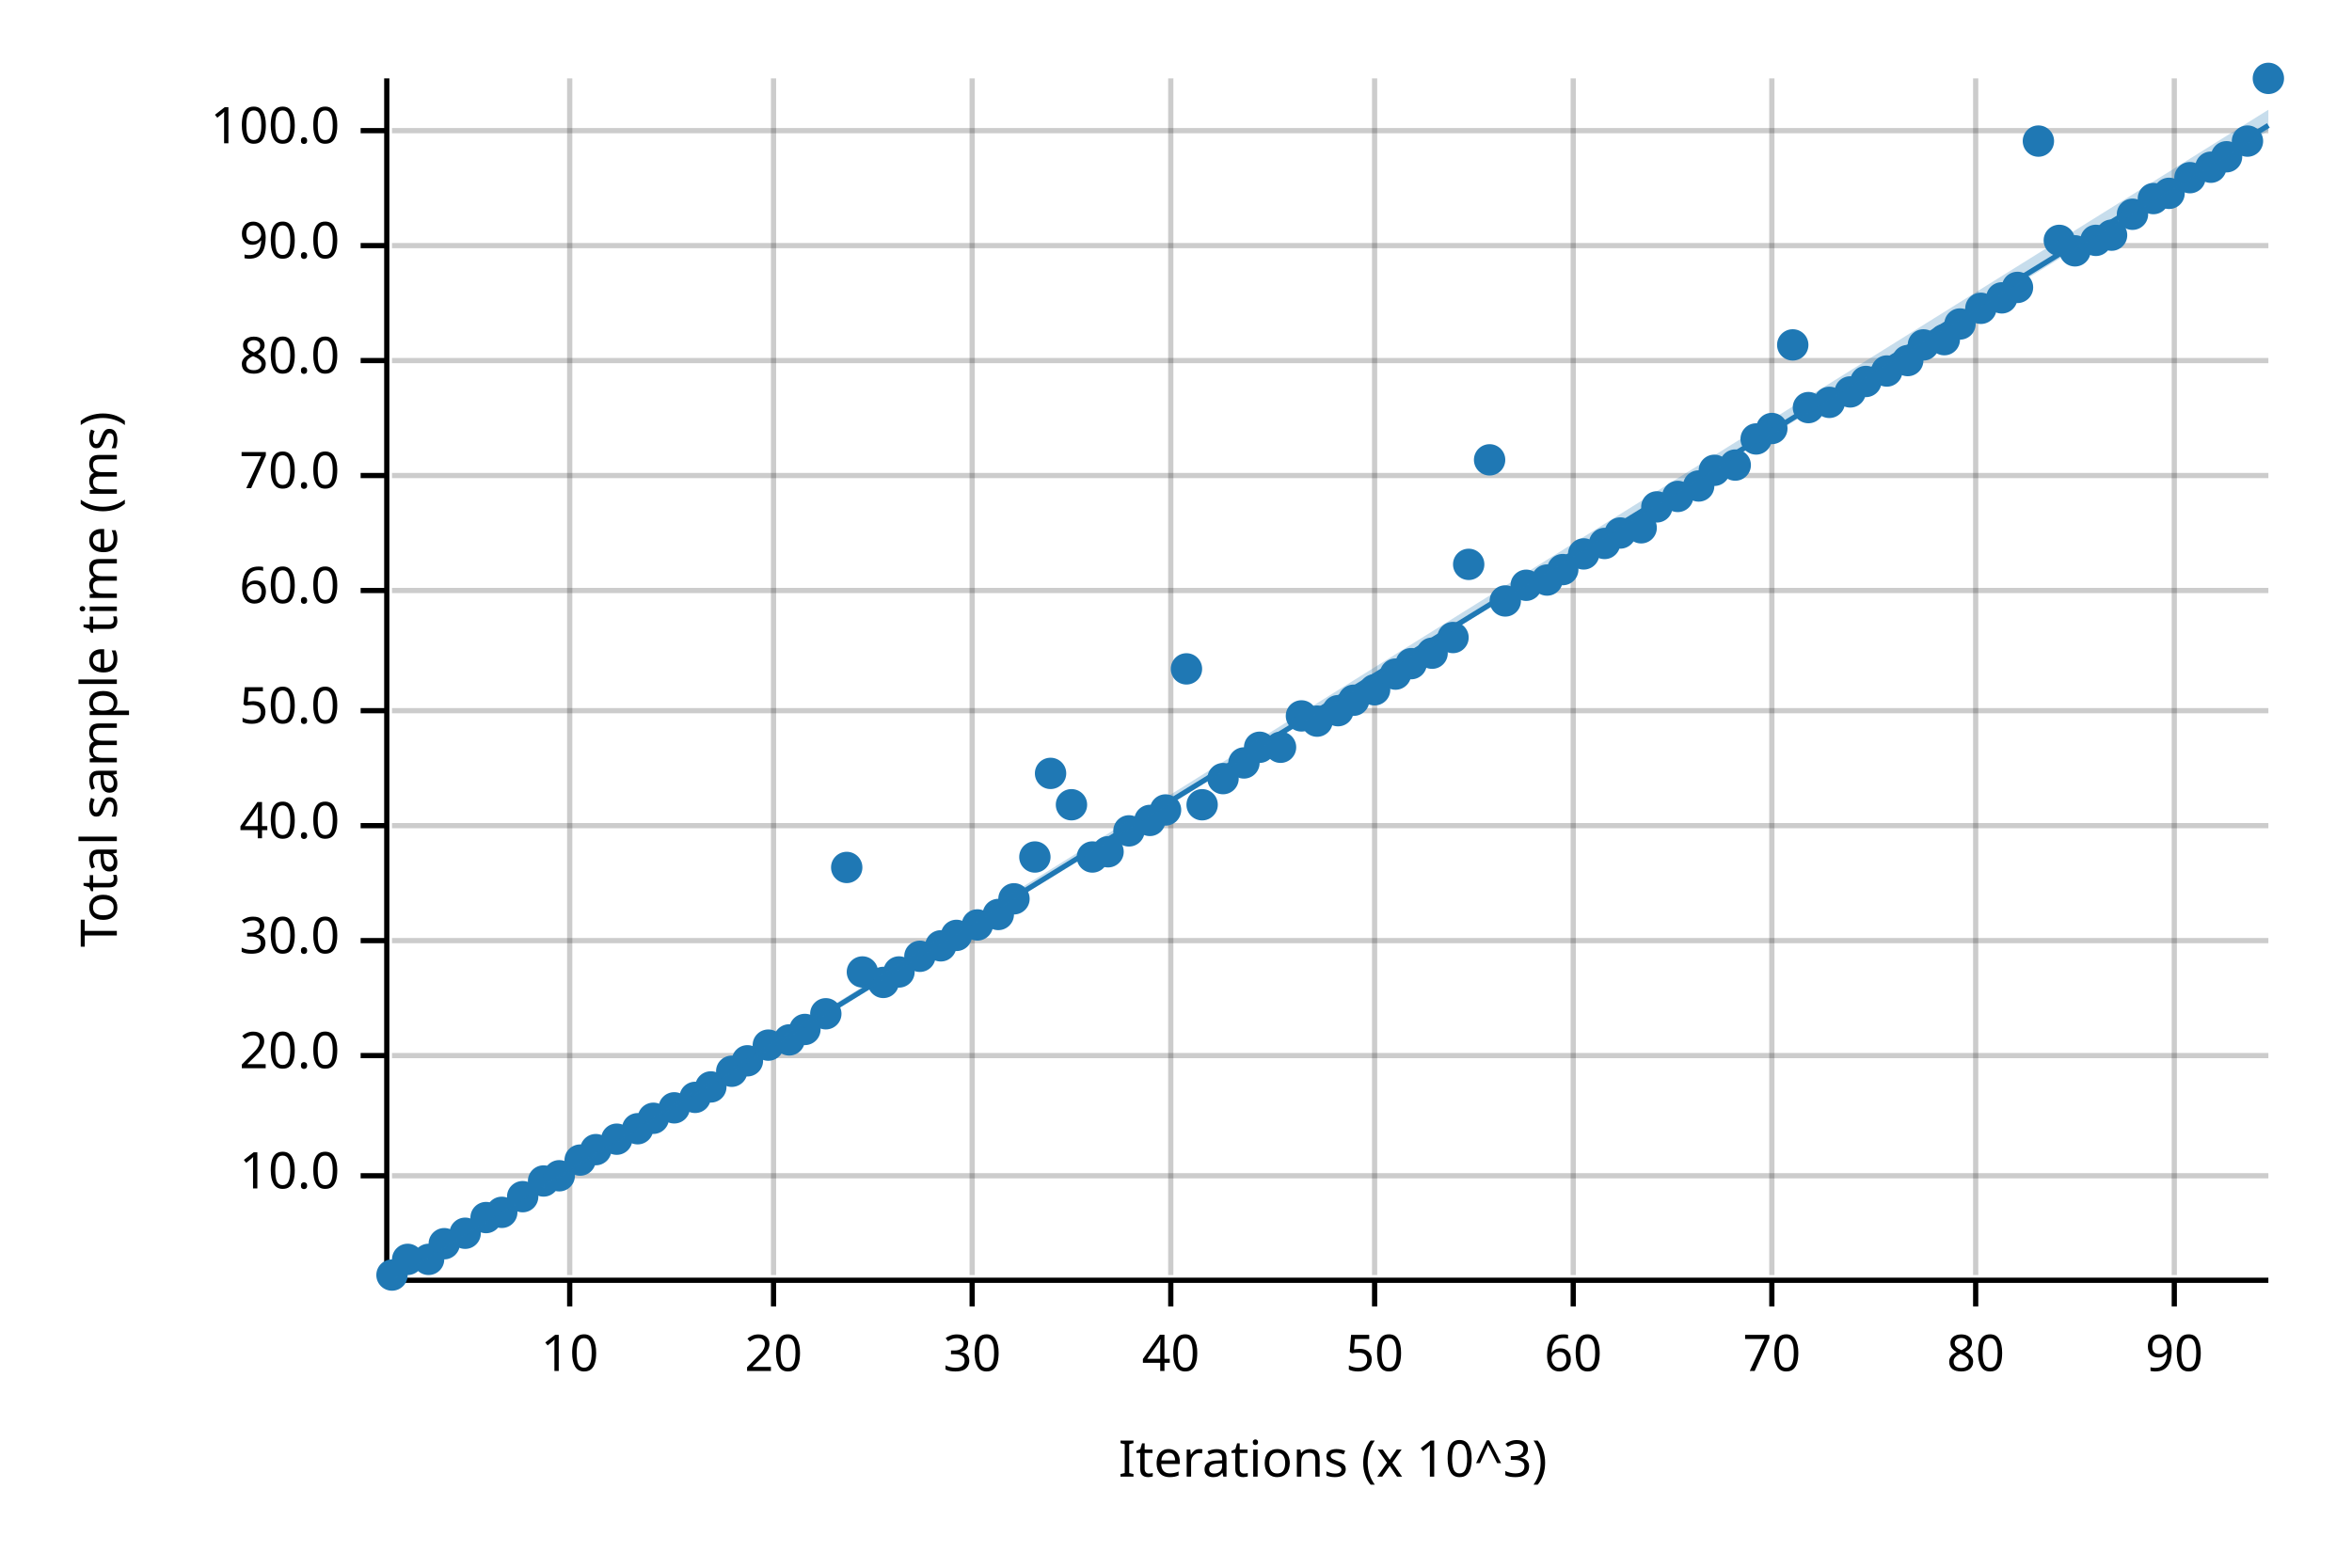
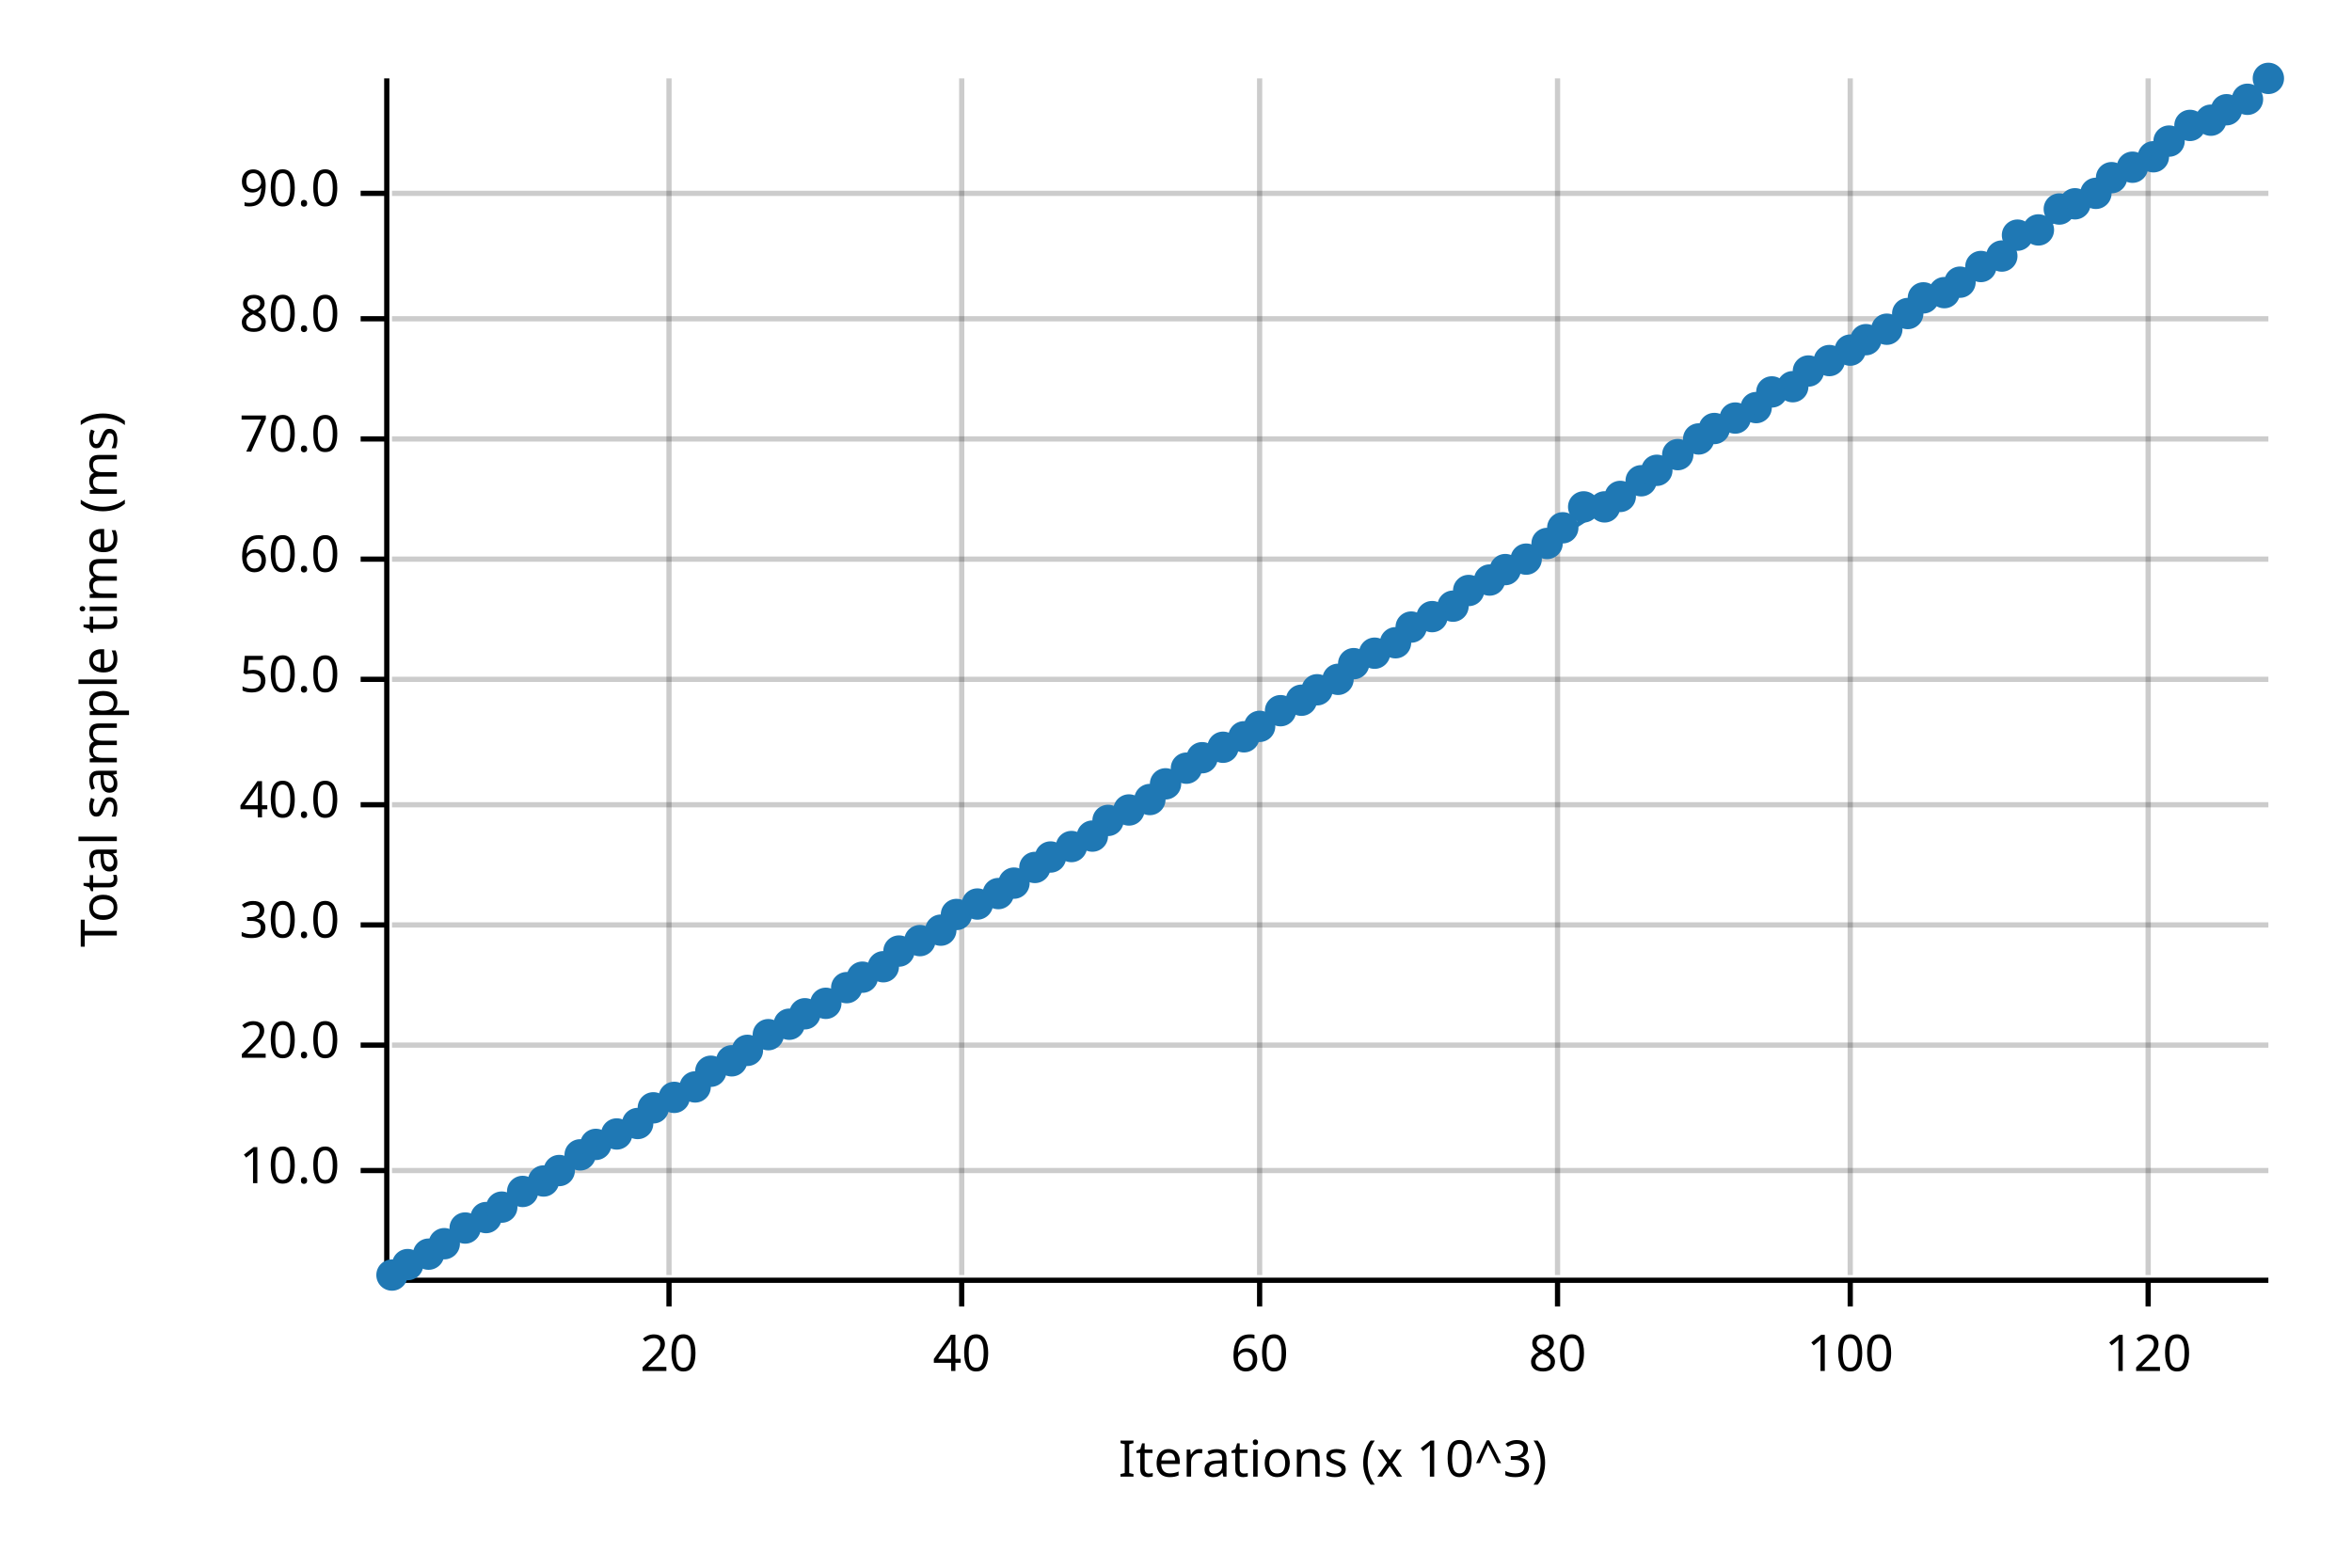
<svg xmlns="http://www.w3.org/2000/svg" width="450" height="300" viewBox="0 0 450 300">
  <text x="15" y="130" dy="0.76em" text-anchor="middle" font-family="sans-serif" font-size="9.677" opacity="1" fill="#000000" transform="rotate(270, 15, 130)">
Total sample time (ms)
</text>
  <text x="255" y="285" dy="-0.5ex" text-anchor="middle" font-family="sans-serif" font-size="9.677" opacity="1" fill="#000000">
Iterations (x 10^3)
</text>
-   <line opacity="0.2" stroke="#000000" stroke-width="1" x1="109" y1="244" x2="109" y2="15" />
-   <line opacity="0.2" stroke="#000000" stroke-width="1" x1="148" y1="244" x2="148" y2="15" />
-   <line opacity="0.2" stroke="#000000" stroke-width="1" x1="186" y1="244" x2="186" y2="15" />
-   <line opacity="0.2" stroke="#000000" stroke-width="1" x1="224" y1="244" x2="224" y2="15" />
-   <line opacity="0.2" stroke="#000000" stroke-width="1" x1="263" y1="244" x2="263" y2="15" />
-   <line opacity="0.2" stroke="#000000" stroke-width="1" x1="301" y1="244" x2="301" y2="15" />
-   <line opacity="0.2" stroke="#000000" stroke-width="1" x1="339" y1="244" x2="339" y2="15" />
-   <line opacity="0.2" stroke="#000000" stroke-width="1" x1="378" y1="244" x2="378" y2="15" />
-   <line opacity="0.2" stroke="#000000" stroke-width="1" x1="416" y1="244" x2="416" y2="15" />
-   <line opacity="0.2" stroke="#000000" stroke-width="1" x1="75" y1="225" x2="434" y2="225" />
-   <line opacity="0.2" stroke="#000000" stroke-width="1" x1="75" y1="202" x2="434" y2="202" />
-   <line opacity="0.2" stroke="#000000" stroke-width="1" x1="75" y1="180" x2="434" y2="180" />
-   <line opacity="0.2" stroke="#000000" stroke-width="1" x1="75" y1="158" x2="434" y2="158" />
-   <line opacity="0.2" stroke="#000000" stroke-width="1" x1="75" y1="136" x2="434" y2="136" />
-   <line opacity="0.2" stroke="#000000" stroke-width="1" x1="75" y1="113" x2="434" y2="113" />
-   <line opacity="0.2" stroke="#000000" stroke-width="1" x1="75" y1="91" x2="434" y2="91" />
-   <line opacity="0.2" stroke="#000000" stroke-width="1" x1="75" y1="69" x2="434" y2="69" />
-   <line opacity="0.2" stroke="#000000" stroke-width="1" x1="75" y1="47" x2="434" y2="47" />
-   <line opacity="0.2" stroke="#000000" stroke-width="1" x1="75" y1="25" x2="434" y2="25" />
+   <line opacity="0.2" stroke="#000000" stroke-width="1" x1="128" y1="244" x2="128" y2="15" />
+   <line opacity="0.2" stroke="#000000" stroke-width="1" x1="184" y1="244" x2="184" y2="15" />
+   <line opacity="0.2" stroke="#000000" stroke-width="1" x1="241" y1="244" x2="241" y2="15" />
+   <line opacity="0.2" stroke="#000000" stroke-width="1" x1="298" y1="244" x2="298" y2="15" />
+   <line opacity="0.2" stroke="#000000" stroke-width="1" x1="354" y1="244" x2="354" y2="15" />
+   <line opacity="0.2" stroke="#000000" stroke-width="1" x1="411" y1="244" x2="411" y2="15" />
+   <line opacity="0.2" stroke="#000000" stroke-width="1" x1="75" y1="224" x2="434" y2="224" />
+   <line opacity="0.2" stroke="#000000" stroke-width="1" x1="75" y1="200" x2="434" y2="200" />
+   <line opacity="0.2" stroke="#000000" stroke-width="1" x1="75" y1="177" x2="434" y2="177" />
+   <line opacity="0.2" stroke="#000000" stroke-width="1" x1="75" y1="154" x2="434" y2="154" />
+   <line opacity="0.2" stroke="#000000" stroke-width="1" x1="75" y1="130" x2="434" y2="130" />
+   <line opacity="0.2" stroke="#000000" stroke-width="1" x1="75" y1="107" x2="434" y2="107" />
+   <line opacity="0.2" stroke="#000000" stroke-width="1" x1="75" y1="84" x2="434" y2="84" />
+   <line opacity="0.2" stroke="#000000" stroke-width="1" x1="75" y1="61" x2="434" y2="61" />
+   <line opacity="0.2" stroke="#000000" stroke-width="1" x1="75" y1="37" x2="434" y2="37" />
  <polyline fill="none" opacity="1" stroke="#000000" stroke-width="1" points="74,15 74,244 " />
-   <text x="65" y="225" dy="0.5ex" text-anchor="end" font-family="sans-serif" font-size="9.677" opacity="1" fill="#000000">
+   <text x="65" y="224" dy="0.5ex" text-anchor="end" font-family="sans-serif" font-size="9.677" opacity="1" fill="#000000">
10.0
</text>
-   <polyline fill="none" opacity="1" stroke="#000000" stroke-width="1" points="69,225 74,225 " />
-   <text x="65" y="202" dy="0.5ex" text-anchor="end" font-family="sans-serif" font-size="9.677" opacity="1" fill="#000000">
+   <polyline fill="none" opacity="1" stroke="#000000" stroke-width="1" points="69,224 74,224 " />
+   <text x="65" y="200" dy="0.5ex" text-anchor="end" font-family="sans-serif" font-size="9.677" opacity="1" fill="#000000">
20.0
</text>
-   <polyline fill="none" opacity="1" stroke="#000000" stroke-width="1" points="69,202 74,202 " />
-   <text x="65" y="180" dy="0.5ex" text-anchor="end" font-family="sans-serif" font-size="9.677" opacity="1" fill="#000000">
+   <polyline fill="none" opacity="1" stroke="#000000" stroke-width="1" points="69,200 74,200 " />
+   <text x="65" y="177" dy="0.5ex" text-anchor="end" font-family="sans-serif" font-size="9.677" opacity="1" fill="#000000">
30.0
</text>
-   <polyline fill="none" opacity="1" stroke="#000000" stroke-width="1" points="69,180 74,180 " />
-   <text x="65" y="158" dy="0.5ex" text-anchor="end" font-family="sans-serif" font-size="9.677" opacity="1" fill="#000000">
+   <polyline fill="none" opacity="1" stroke="#000000" stroke-width="1" points="69,177 74,177 " />
+   <text x="65" y="154" dy="0.5ex" text-anchor="end" font-family="sans-serif" font-size="9.677" opacity="1" fill="#000000">
40.0
</text>
-   <polyline fill="none" opacity="1" stroke="#000000" stroke-width="1" points="69,158 74,158 " />
-   <text x="65" y="136" dy="0.5ex" text-anchor="end" font-family="sans-serif" font-size="9.677" opacity="1" fill="#000000">
+   <polyline fill="none" opacity="1" stroke="#000000" stroke-width="1" points="69,154 74,154 " />
+   <text x="65" y="130" dy="0.5ex" text-anchor="end" font-family="sans-serif" font-size="9.677" opacity="1" fill="#000000">
50.0
</text>
-   <polyline fill="none" opacity="1" stroke="#000000" stroke-width="1" points="69,136 74,136 " />
-   <text x="65" y="113" dy="0.5ex" text-anchor="end" font-family="sans-serif" font-size="9.677" opacity="1" fill="#000000">
+   <polyline fill="none" opacity="1" stroke="#000000" stroke-width="1" points="69,130 74,130 " />
+   <text x="65" y="107" dy="0.5ex" text-anchor="end" font-family="sans-serif" font-size="9.677" opacity="1" fill="#000000">
60.0
</text>
-   <polyline fill="none" opacity="1" stroke="#000000" stroke-width="1" points="69,113 74,113 " />
-   <text x="65" y="91" dy="0.5ex" text-anchor="end" font-family="sans-serif" font-size="9.677" opacity="1" fill="#000000">
+   <polyline fill="none" opacity="1" stroke="#000000" stroke-width="1" points="69,107 74,107 " />
+   <text x="65" y="84" dy="0.5ex" text-anchor="end" font-family="sans-serif" font-size="9.677" opacity="1" fill="#000000">
70.0
</text>
-   <polyline fill="none" opacity="1" stroke="#000000" stroke-width="1" points="69,91 74,91 " />
-   <text x="65" y="69" dy="0.5ex" text-anchor="end" font-family="sans-serif" font-size="9.677" opacity="1" fill="#000000">
+   <polyline fill="none" opacity="1" stroke="#000000" stroke-width="1" points="69,84 74,84 " />
+   <text x="65" y="61" dy="0.5ex" text-anchor="end" font-family="sans-serif" font-size="9.677" opacity="1" fill="#000000">
80.0
</text>
-   <polyline fill="none" opacity="1" stroke="#000000" stroke-width="1" points="69,69 74,69 " />
-   <text x="65" y="47" dy="0.5ex" text-anchor="end" font-family="sans-serif" font-size="9.677" opacity="1" fill="#000000">
+   <polyline fill="none" opacity="1" stroke="#000000" stroke-width="1" points="69,61 74,61 " />
+   <text x="65" y="37" dy="0.5ex" text-anchor="end" font-family="sans-serif" font-size="9.677" opacity="1" fill="#000000">
90.0
</text>
-   <polyline fill="none" opacity="1" stroke="#000000" stroke-width="1" points="69,47 74,47 " />
-   <text x="65" y="25" dy="0.5ex" text-anchor="end" font-family="sans-serif" font-size="9.677" opacity="1" fill="#000000">
- 100.0
- </text>
-   <polyline fill="none" opacity="1" stroke="#000000" stroke-width="1" points="69,25 74,25 " />
+   <polyline fill="none" opacity="1" stroke="#000000" stroke-width="1" points="69,37 74,37 " />
  <polyline fill="none" opacity="1" stroke="#000000" stroke-width="1" points="75,245 434,245 " />
-   <text x="109" y="255" dy="0.76em" text-anchor="middle" font-family="sans-serif" font-size="9.677" opacity="1" fill="#000000">
- 10
- </text>
-   <polyline fill="none" opacity="1" stroke="#000000" stroke-width="1" points="109,245 109,250 " />
-   <text x="148" y="255" dy="0.76em" text-anchor="middle" font-family="sans-serif" font-size="9.677" opacity="1" fill="#000000">
+   <text x="128" y="255" dy="0.76em" text-anchor="middle" font-family="sans-serif" font-size="9.677" opacity="1" fill="#000000">
20
</text>
-   <polyline fill="none" opacity="1" stroke="#000000" stroke-width="1" points="148,245 148,250 " />
-   <text x="186" y="255" dy="0.76em" text-anchor="middle" font-family="sans-serif" font-size="9.677" opacity="1" fill="#000000">
- 30
- </text>
-   <polyline fill="none" opacity="1" stroke="#000000" stroke-width="1" points="186,245 186,250 " />
-   <text x="224" y="255" dy="0.76em" text-anchor="middle" font-family="sans-serif" font-size="9.677" opacity="1" fill="#000000">
+   <polyline fill="none" opacity="1" stroke="#000000" stroke-width="1" points="128,245 128,250 " />
+   <text x="184" y="255" dy="0.76em" text-anchor="middle" font-family="sans-serif" font-size="9.677" opacity="1" fill="#000000">
40
</text>
-   <polyline fill="none" opacity="1" stroke="#000000" stroke-width="1" points="224,245 224,250 " />
-   <text x="263" y="255" dy="0.76em" text-anchor="middle" font-family="sans-serif" font-size="9.677" opacity="1" fill="#000000">
- 50
- </text>
-   <polyline fill="none" opacity="1" stroke="#000000" stroke-width="1" points="263,245 263,250 " />
-   <text x="301" y="255" dy="0.76em" text-anchor="middle" font-family="sans-serif" font-size="9.677" opacity="1" fill="#000000">
+   <polyline fill="none" opacity="1" stroke="#000000" stroke-width="1" points="184,245 184,250 " />
+   <text x="241" y="255" dy="0.76em" text-anchor="middle" font-family="sans-serif" font-size="9.677" opacity="1" fill="#000000">
60
</text>
-   <polyline fill="none" opacity="1" stroke="#000000" stroke-width="1" points="301,245 301,250 " />
-   <text x="339" y="255" dy="0.76em" text-anchor="middle" font-family="sans-serif" font-size="9.677" opacity="1" fill="#000000">
- 70
- </text>
-   <polyline fill="none" opacity="1" stroke="#000000" stroke-width="1" points="339,245 339,250 " />
-   <text x="378" y="255" dy="0.76em" text-anchor="middle" font-family="sans-serif" font-size="9.677" opacity="1" fill="#000000">
+   <polyline fill="none" opacity="1" stroke="#000000" stroke-width="1" points="241,245 241,250 " />
+   <text x="298" y="255" dy="0.76em" text-anchor="middle" font-family="sans-serif" font-size="9.677" opacity="1" fill="#000000">
80
</text>
-   <polyline fill="none" opacity="1" stroke="#000000" stroke-width="1" points="378,245 378,250 " />
-   <text x="416" y="255" dy="0.76em" text-anchor="middle" font-family="sans-serif" font-size="9.677" opacity="1" fill="#000000">
- 90
+   <polyline fill="none" opacity="1" stroke="#000000" stroke-width="1" points="298,245 298,250 " />
+   <text x="354" y="255" dy="0.76em" text-anchor="middle" font-family="sans-serif" font-size="9.677" opacity="1" fill="#000000">
+ 100
</text>
-   <polyline fill="none" opacity="1" stroke="#000000" stroke-width="1" points="416,245 416,250 " />
+   <polyline fill="none" opacity="1" stroke="#000000" stroke-width="1" points="354,245 354,250 " />
+   <text x="411" y="255" dy="0.76em" text-anchor="middle" font-family="sans-serif" font-size="9.677" opacity="1" fill="#000000">
+ 120
+ </text>
+   <polyline fill="none" opacity="1" stroke="#000000" stroke-width="1" points="411,245 411,250 " />
  <circle cx="75" cy="244" r="3" opacity="1" fill="#1F78B4" stroke="none" stroke-width="1" />
-   <circle cx="78" cy="241" r="3" opacity="1" fill="#1F78B4" stroke="none" stroke-width="1" />
-   <circle cx="82" cy="241" r="3" opacity="1" fill="#1F78B4" stroke="none" stroke-width="1" />
+   <circle cx="78" cy="242" r="3" opacity="1" fill="#1F78B4" stroke="none" stroke-width="1" />
+   <circle cx="82" cy="240" r="3" opacity="1" fill="#1F78B4" stroke="none" stroke-width="1" />
  <circle cx="85" cy="238" r="3" opacity="1" fill="#1F78B4" stroke="none" stroke-width="1" />
-   <circle cx="89" cy="236" r="3" opacity="1" fill="#1F78B4" stroke="none" stroke-width="1" />
+   <circle cx="89" cy="235" r="3" opacity="1" fill="#1F78B4" stroke="none" stroke-width="1" />
  <circle cx="93" cy="233" r="3" opacity="1" fill="#1F78B4" stroke="none" stroke-width="1" />
-   <circle cx="96" cy="232" r="3" opacity="1" fill="#1F78B4" stroke="none" stroke-width="1" />
-   <circle cx="100" cy="229" r="3" opacity="1" fill="#1F78B4" stroke="none" stroke-width="1" />
+   <circle cx="96" cy="231" r="3" opacity="1" fill="#1F78B4" stroke="none" stroke-width="1" />
+   <circle cx="100" cy="228" r="3" opacity="1" fill="#1F78B4" stroke="none" stroke-width="1" />
  <circle cx="104" cy="226" r="3" opacity="1" fill="#1F78B4" stroke="none" stroke-width="1" />
-   <circle cx="107" cy="225" r="3" opacity="1" fill="#1F78B4" stroke="none" stroke-width="1" />
-   <circle cx="111" cy="222" r="3" opacity="1" fill="#1F78B4" stroke="none" stroke-width="1" />
-   <circle cx="114" cy="220" r="3" opacity="1" fill="#1F78B4" stroke="none" stroke-width="1" />
-   <circle cx="118" cy="218" r="3" opacity="1" fill="#1F78B4" stroke="none" stroke-width="1" />
-   <circle cx="122" cy="216" r="3" opacity="1" fill="#1F78B4" stroke="none" stroke-width="1" />
-   <circle cx="125" cy="214" r="3" opacity="1" fill="#1F78B4" stroke="none" stroke-width="1" />
-   <circle cx="129" cy="212" r="3" opacity="1" fill="#1F78B4" stroke="none" stroke-width="1" />
-   <circle cx="133" cy="210" r="3" opacity="1" fill="#1F78B4" stroke="none" stroke-width="1" />
-   <circle cx="136" cy="208" r="3" opacity="1" fill="#1F78B4" stroke="none" stroke-width="1" />
-   <circle cx="140" cy="205" r="3" opacity="1" fill="#1F78B4" stroke="none" stroke-width="1" />
-   <circle cx="143" cy="203" r="3" opacity="1" fill="#1F78B4" stroke="none" stroke-width="1" />
-   <circle cx="147" cy="200" r="3" opacity="1" fill="#1F78B4" stroke="none" stroke-width="1" />
-   <circle cx="151" cy="199" r="3" opacity="1" fill="#1F78B4" stroke="none" stroke-width="1" />
-   <circle cx="154" cy="197" r="3" opacity="1" fill="#1F78B4" stroke="none" stroke-width="1" />
-   <circle cx="158" cy="194" r="3" opacity="1" fill="#1F78B4" stroke="none" stroke-width="1" />
-   <circle cx="162" cy="166" r="3" opacity="1" fill="#1F78B4" stroke="none" stroke-width="1" />
-   <circle cx="165" cy="186" r="3" opacity="1" fill="#1F78B4" stroke="none" stroke-width="1" />
-   <circle cx="169" cy="188" r="3" opacity="1" fill="#1F78B4" stroke="none" stroke-width="1" />
-   <circle cx="172" cy="186" r="3" opacity="1" fill="#1F78B4" stroke="none" stroke-width="1" />
-   <circle cx="176" cy="183" r="3" opacity="1" fill="#1F78B4" stroke="none" stroke-width="1" />
-   <circle cx="180" cy="181" r="3" opacity="1" fill="#1F78B4" stroke="none" stroke-width="1" />
-   <circle cx="183" cy="179" r="3" opacity="1" fill="#1F78B4" stroke="none" stroke-width="1" />
-   <circle cx="187" cy="177" r="3" opacity="1" fill="#1F78B4" stroke="none" stroke-width="1" />
-   <circle cx="191" cy="175" r="3" opacity="1" fill="#1F78B4" stroke="none" stroke-width="1" />
-   <circle cx="194" cy="172" r="3" opacity="1" fill="#1F78B4" stroke="none" stroke-width="1" />
-   <circle cx="198" cy="164" r="3" opacity="1" fill="#1F78B4" stroke="none" stroke-width="1" />
-   <circle cx="201" cy="148" r="3" opacity="1" fill="#1F78B4" stroke="none" stroke-width="1" />
-   <circle cx="205" cy="154" r="3" opacity="1" fill="#1F78B4" stroke="none" stroke-width="1" />
-   <circle cx="209" cy="164" r="3" opacity="1" fill="#1F78B4" stroke="none" stroke-width="1" />
-   <circle cx="212" cy="163" r="3" opacity="1" fill="#1F78B4" stroke="none" stroke-width="1" />
-   <circle cx="216" cy="159" r="3" opacity="1" fill="#1F78B4" stroke="none" stroke-width="1" />
-   <circle cx="220" cy="157" r="3" opacity="1" fill="#1F78B4" stroke="none" stroke-width="1" />
-   <circle cx="223" cy="155" r="3" opacity="1" fill="#1F78B4" stroke="none" stroke-width="1" />
-   <circle cx="227" cy="128" r="3" opacity="1" fill="#1F78B4" stroke="none" stroke-width="1" />
-   <circle cx="230" cy="154" r="3" opacity="1" fill="#1F78B4" stroke="none" stroke-width="1" />
-   <circle cx="234" cy="149" r="3" opacity="1" fill="#1F78B4" stroke="none" stroke-width="1" />
-   <circle cx="238" cy="146" r="3" opacity="1" fill="#1F78B4" stroke="none" stroke-width="1" />
-   <circle cx="241" cy="143" r="3" opacity="1" fill="#1F78B4" stroke="none" stroke-width="1" />
-   <circle cx="245" cy="143" r="3" opacity="1" fill="#1F78B4" stroke="none" stroke-width="1" />
-   <circle cx="249" cy="137" r="3" opacity="1" fill="#1F78B4" stroke="none" stroke-width="1" />
-   <circle cx="252" cy="138" r="3" opacity="1" fill="#1F78B4" stroke="none" stroke-width="1" />
-   <circle cx="256" cy="136" r="3" opacity="1" fill="#1F78B4" stroke="none" stroke-width="1" />
-   <circle cx="259" cy="134" r="3" opacity="1" fill="#1F78B4" stroke="none" stroke-width="1" />
-   <circle cx="263" cy="132" r="3" opacity="1" fill="#1F78B4" stroke="none" stroke-width="1" />
-   <circle cx="267" cy="129" r="3" opacity="1" fill="#1F78B4" stroke="none" stroke-width="1" />
-   <circle cx="270" cy="127" r="3" opacity="1" fill="#1F78B4" stroke="none" stroke-width="1" />
-   <circle cx="274" cy="125" r="3" opacity="1" fill="#1F78B4" stroke="none" stroke-width="1" />
-   <circle cx="278" cy="122" r="3" opacity="1" fill="#1F78B4" stroke="none" stroke-width="1" />
-   <circle cx="281" cy="108" r="3" opacity="1" fill="#1F78B4" stroke="none" stroke-width="1" />
-   <circle cx="285" cy="88" r="3" opacity="1" fill="#1F78B4" stroke="none" stroke-width="1" />
-   <circle cx="288" cy="115" r="3" opacity="1" fill="#1F78B4" stroke="none" stroke-width="1" />
-   <circle cx="292" cy="112" r="3" opacity="1" fill="#1F78B4" stroke="none" stroke-width="1" />
-   <circle cx="296" cy="111" r="3" opacity="1" fill="#1F78B4" stroke="none" stroke-width="1" />
-   <circle cx="299" cy="109" r="3" opacity="1" fill="#1F78B4" stroke="none" stroke-width="1" />
-   <circle cx="303" cy="106" r="3" opacity="1" fill="#1F78B4" stroke="none" stroke-width="1" />
-   <circle cx="307" cy="104" r="3" opacity="1" fill="#1F78B4" stroke="none" stroke-width="1" />
-   <circle cx="310" cy="102" r="3" opacity="1" fill="#1F78B4" stroke="none" stroke-width="1" />
-   <circle cx="314" cy="101" r="3" opacity="1" fill="#1F78B4" stroke="none" stroke-width="1" />
-   <circle cx="317" cy="97" r="3" opacity="1" fill="#1F78B4" stroke="none" stroke-width="1" />
-   <circle cx="321" cy="95" r="3" opacity="1" fill="#1F78B4" stroke="none" stroke-width="1" />
-   <circle cx="325" cy="93" r="3" opacity="1" fill="#1F78B4" stroke="none" stroke-width="1" />
-   <circle cx="328" cy="90" r="3" opacity="1" fill="#1F78B4" stroke="none" stroke-width="1" />
-   <circle cx="332" cy="89" r="3" opacity="1" fill="#1F78B4" stroke="none" stroke-width="1" />
-   <circle cx="336" cy="84" r="3" opacity="1" fill="#1F78B4" stroke="none" stroke-width="1" />
-   <circle cx="339" cy="82" r="3" opacity="1" fill="#1F78B4" stroke="none" stroke-width="1" />
-   <circle cx="343" cy="66" r="3" opacity="1" fill="#1F78B4" stroke="none" stroke-width="1" />
-   <circle cx="346" cy="78" r="3" opacity="1" fill="#1F78B4" stroke="none" stroke-width="1" />
-   <circle cx="350" cy="77" r="3" opacity="1" fill="#1F78B4" stroke="none" stroke-width="1" />
-   <circle cx="354" cy="75" r="3" opacity="1" fill="#1F78B4" stroke="none" stroke-width="1" />
-   <circle cx="357" cy="73" r="3" opacity="1" fill="#1F78B4" stroke="none" stroke-width="1" />
-   <circle cx="361" cy="71" r="3" opacity="1" fill="#1F78B4" stroke="none" stroke-width="1" />
-   <circle cx="365" cy="69" r="3" opacity="1" fill="#1F78B4" stroke="none" stroke-width="1" />
-   <circle cx="368" cy="66" r="3" opacity="1" fill="#1F78B4" stroke="none" stroke-width="1" />
-   <circle cx="372" cy="65" r="3" opacity="1" fill="#1F78B4" stroke="none" stroke-width="1" />
-   <circle cx="375" cy="62" r="3" opacity="1" fill="#1F78B4" stroke="none" stroke-width="1" />
-   <circle cx="379" cy="59" r="3" opacity="1" fill="#1F78B4" stroke="none" stroke-width="1" />
-   <circle cx="383" cy="57" r="3" opacity="1" fill="#1F78B4" stroke="none" stroke-width="1" />
-   <circle cx="386" cy="55" r="3" opacity="1" fill="#1F78B4" stroke="none" stroke-width="1" />
-   <circle cx="390" cy="27" r="3" opacity="1" fill="#1F78B4" stroke="none" stroke-width="1" />
-   <circle cx="394" cy="46" r="3" opacity="1" fill="#1F78B4" stroke="none" stroke-width="1" />
-   <circle cx="397" cy="48" r="3" opacity="1" fill="#1F78B4" stroke="none" stroke-width="1" />
-   <circle cx="401" cy="46" r="3" opacity="1" fill="#1F78B4" stroke="none" stroke-width="1" />
-   <circle cx="404" cy="45" r="3" opacity="1" fill="#1F78B4" stroke="none" stroke-width="1" />
-   <circle cx="408" cy="41" r="3" opacity="1" fill="#1F78B4" stroke="none" stroke-width="1" />
-   <circle cx="412" cy="38" r="3" opacity="1" fill="#1F78B4" stroke="none" stroke-width="1" />
-   <circle cx="415" cy="37" r="3" opacity="1" fill="#1F78B4" stroke="none" stroke-width="1" />
-   <circle cx="419" cy="34" r="3" opacity="1" fill="#1F78B4" stroke="none" stroke-width="1" />
-   <circle cx="423" cy="32" r="3" opacity="1" fill="#1F78B4" stroke="none" stroke-width="1" />
-   <circle cx="426" cy="30" r="3" opacity="1" fill="#1F78B4" stroke="none" stroke-width="1" />
-   <circle cx="430" cy="27" r="3" opacity="1" fill="#1F78B4" stroke="none" stroke-width="1" />
+   <circle cx="107" cy="224" r="3" opacity="1" fill="#1F78B4" stroke="none" stroke-width="1" />
+   <circle cx="111" cy="221" r="3" opacity="1" fill="#1F78B4" stroke="none" stroke-width="1" />
+   <circle cx="114" cy="219" r="3" opacity="1" fill="#1F78B4" stroke="none" stroke-width="1" />
+   <circle cx="118" cy="217" r="3" opacity="1" fill="#1F78B4" stroke="none" stroke-width="1" />
+   <circle cx="122" cy="215" r="3" opacity="1" fill="#1F78B4" stroke="none" stroke-width="1" />
+   <circle cx="125" cy="212" r="3" opacity="1" fill="#1F78B4" stroke="none" stroke-width="1" />
+   <circle cx="129" cy="210" r="3" opacity="1" fill="#1F78B4" stroke="none" stroke-width="1" />
+   <circle cx="133" cy="208" r="3" opacity="1" fill="#1F78B4" stroke="none" stroke-width="1" />
+   <circle cx="136" cy="205" r="3" opacity="1" fill="#1F78B4" stroke="none" stroke-width="1" />
+   <circle cx="140" cy="203" r="3" opacity="1" fill="#1F78B4" stroke="none" stroke-width="1" />
+   <circle cx="143" cy="201" r="3" opacity="1" fill="#1F78B4" stroke="none" stroke-width="1" />
+   <circle cx="147" cy="198" r="3" opacity="1" fill="#1F78B4" stroke="none" stroke-width="1" />
+   <circle cx="151" cy="196" r="3" opacity="1" fill="#1F78B4" stroke="none" stroke-width="1" />
+   <circle cx="154" cy="194" r="3" opacity="1" fill="#1F78B4" stroke="none" stroke-width="1" />
+   <circle cx="158" cy="192" r="3" opacity="1" fill="#1F78B4" stroke="none" stroke-width="1" />
+   <circle cx="162" cy="189" r="3" opacity="1" fill="#1F78B4" stroke="none" stroke-width="1" />
+   <circle cx="165" cy="187" r="3" opacity="1" fill="#1F78B4" stroke="none" stroke-width="1" />
+   <circle cx="169" cy="185" r="3" opacity="1" fill="#1F78B4" stroke="none" stroke-width="1" />
+   <circle cx="172" cy="182" r="3" opacity="1" fill="#1F78B4" stroke="none" stroke-width="1" />
+   <circle cx="176" cy="180" r="3" opacity="1" fill="#1F78B4" stroke="none" stroke-width="1" />
+   <circle cx="180" cy="178" r="3" opacity="1" fill="#1F78B4" stroke="none" stroke-width="1" />
+   <circle cx="183" cy="175" r="3" opacity="1" fill="#1F78B4" stroke="none" stroke-width="1" />
+   <circle cx="187" cy="173" r="3" opacity="1" fill="#1F78B4" stroke="none" stroke-width="1" />
+   <circle cx="191" cy="171" r="3" opacity="1" fill="#1F78B4" stroke="none" stroke-width="1" />
+   <circle cx="194" cy="169" r="3" opacity="1" fill="#1F78B4" stroke="none" stroke-width="1" />
+   <circle cx="198" cy="166" r="3" opacity="1" fill="#1F78B4" stroke="none" stroke-width="1" />
+   <circle cx="201" cy="164" r="3" opacity="1" fill="#1F78B4" stroke="none" stroke-width="1" />
+   <circle cx="205" cy="162" r="3" opacity="1" fill="#1F78B4" stroke="none" stroke-width="1" />
+   <circle cx="209" cy="160" r="3" opacity="1" fill="#1F78B4" stroke="none" stroke-width="1" />
+   <circle cx="212" cy="157" r="3" opacity="1" fill="#1F78B4" stroke="none" stroke-width="1" />
+   <circle cx="216" cy="155" r="3" opacity="1" fill="#1F78B4" stroke="none" stroke-width="1" />
+   <circle cx="220" cy="153" r="3" opacity="1" fill="#1F78B4" stroke="none" stroke-width="1" />
+   <circle cx="223" cy="150" r="3" opacity="1" fill="#1F78B4" stroke="none" stroke-width="1" />
+   <circle cx="227" cy="147" r="3" opacity="1" fill="#1F78B4" stroke="none" stroke-width="1" />
+   <circle cx="230" cy="145" r="3" opacity="1" fill="#1F78B4" stroke="none" stroke-width="1" />
+   <circle cx="234" cy="143" r="3" opacity="1" fill="#1F78B4" stroke="none" stroke-width="1" />
+   <circle cx="238" cy="141" r="3" opacity="1" fill="#1F78B4" stroke="none" stroke-width="1" />
+   <circle cx="241" cy="139" r="3" opacity="1" fill="#1F78B4" stroke="none" stroke-width="1" />
+   <circle cx="245" cy="136" r="3" opacity="1" fill="#1F78B4" stroke="none" stroke-width="1" />
+   <circle cx="249" cy="134" r="3" opacity="1" fill="#1F78B4" stroke="none" stroke-width="1" />
+   <circle cx="252" cy="132" r="3" opacity="1" fill="#1F78B4" stroke="none" stroke-width="1" />
+   <circle cx="256" cy="130" r="3" opacity="1" fill="#1F78B4" stroke="none" stroke-width="1" />
+   <circle cx="259" cy="127" r="3" opacity="1" fill="#1F78B4" stroke="none" stroke-width="1" />
+   <circle cx="263" cy="125" r="3" opacity="1" fill="#1F78B4" stroke="none" stroke-width="1" />
+   <circle cx="267" cy="123" r="3" opacity="1" fill="#1F78B4" stroke="none" stroke-width="1" />
+   <circle cx="270" cy="120" r="3" opacity="1" fill="#1F78B4" stroke="none" stroke-width="1" />
+   <circle cx="274" cy="118" r="3" opacity="1" fill="#1F78B4" stroke="none" stroke-width="1" />
+   <circle cx="278" cy="116" r="3" opacity="1" fill="#1F78B4" stroke="none" stroke-width="1" />
+   <circle cx="281" cy="113" r="3" opacity="1" fill="#1F78B4" stroke="none" stroke-width="1" />
+   <circle cx="285" cy="111" r="3" opacity="1" fill="#1F78B4" stroke="none" stroke-width="1" />
+   <circle cx="288" cy="109" r="3" opacity="1" fill="#1F78B4" stroke="none" stroke-width="1" />
+   <circle cx="292" cy="107" r="3" opacity="1" fill="#1F78B4" stroke="none" stroke-width="1" />
+   <circle cx="296" cy="104" r="3" opacity="1" fill="#1F78B4" stroke="none" stroke-width="1" />
+   <circle cx="299" cy="101" r="3" opacity="1" fill="#1F78B4" stroke="none" stroke-width="1" />
+   <circle cx="303" cy="97" r="3" opacity="1" fill="#1F78B4" stroke="none" stroke-width="1" />
+   <circle cx="307" cy="97" r="3" opacity="1" fill="#1F78B4" stroke="none" stroke-width="1" />
+   <circle cx="310" cy="95" r="3" opacity="1" fill="#1F78B4" stroke="none" stroke-width="1" />
+   <circle cx="314" cy="92" r="3" opacity="1" fill="#1F78B4" stroke="none" stroke-width="1" />
+   <circle cx="317" cy="90" r="3" opacity="1" fill="#1F78B4" stroke="none" stroke-width="1" />
+   <circle cx="321" cy="87" r="3" opacity="1" fill="#1F78B4" stroke="none" stroke-width="1" />
+   <circle cx="325" cy="84" r="3" opacity="1" fill="#1F78B4" stroke="none" stroke-width="1" />
+   <circle cx="328" cy="82" r="3" opacity="1" fill="#1F78B4" stroke="none" stroke-width="1" />
+   <circle cx="332" cy="80" r="3" opacity="1" fill="#1F78B4" stroke="none" stroke-width="1" />
+   <circle cx="336" cy="78" r="3" opacity="1" fill="#1F78B4" stroke="none" stroke-width="1" />
+   <circle cx="339" cy="75" r="3" opacity="1" fill="#1F78B4" stroke="none" stroke-width="1" />
+   <circle cx="343" cy="74" r="3" opacity="1" fill="#1F78B4" stroke="none" stroke-width="1" />
+   <circle cx="346" cy="71" r="3" opacity="1" fill="#1F78B4" stroke="none" stroke-width="1" />
+   <circle cx="350" cy="69" r="3" opacity="1" fill="#1F78B4" stroke="none" stroke-width="1" />
+   <circle cx="354" cy="67" r="3" opacity="1" fill="#1F78B4" stroke="none" stroke-width="1" />
+   <circle cx="357" cy="65" r="3" opacity="1" fill="#1F78B4" stroke="none" stroke-width="1" />
+   <circle cx="361" cy="63" r="3" opacity="1" fill="#1F78B4" stroke="none" stroke-width="1" />
+   <circle cx="365" cy="60" r="3" opacity="1" fill="#1F78B4" stroke="none" stroke-width="1" />
+   <circle cx="368" cy="57" r="3" opacity="1" fill="#1F78B4" stroke="none" stroke-width="1" />
+   <circle cx="372" cy="56" r="3" opacity="1" fill="#1F78B4" stroke="none" stroke-width="1" />
+   <circle cx="375" cy="54" r="3" opacity="1" fill="#1F78B4" stroke="none" stroke-width="1" />
+   <circle cx="379" cy="51" r="3" opacity="1" fill="#1F78B4" stroke="none" stroke-width="1" />
+   <circle cx="383" cy="49" r="3" opacity="1" fill="#1F78B4" stroke="none" stroke-width="1" />
+   <circle cx="386" cy="45" r="3" opacity="1" fill="#1F78B4" stroke="none" stroke-width="1" />
+   <circle cx="390" cy="44" r="3" opacity="1" fill="#1F78B4" stroke="none" stroke-width="1" />
+   <circle cx="394" cy="40" r="3" opacity="1" fill="#1F78B4" stroke="none" stroke-width="1" />
+   <circle cx="397" cy="39" r="3" opacity="1" fill="#1F78B4" stroke="none" stroke-width="1" />
+   <circle cx="401" cy="37" r="3" opacity="1" fill="#1F78B4" stroke="none" stroke-width="1" />
+   <circle cx="404" cy="34" r="3" opacity="1" fill="#1F78B4" stroke="none" stroke-width="1" />
+   <circle cx="408" cy="32" r="3" opacity="1" fill="#1F78B4" stroke="none" stroke-width="1" />
+   <circle cx="412" cy="30" r="3" opacity="1" fill="#1F78B4" stroke="none" stroke-width="1" />
+   <circle cx="415" cy="27" r="3" opacity="1" fill="#1F78B4" stroke="none" stroke-width="1" />
+   <circle cx="419" cy="24" r="3" opacity="1" fill="#1F78B4" stroke="none" stroke-width="1" />
+   <circle cx="423" cy="23" r="3" opacity="1" fill="#1F78B4" stroke="none" stroke-width="1" />
+   <circle cx="426" cy="21" r="3" opacity="1" fill="#1F78B4" stroke="none" stroke-width="1" />
+   <circle cx="430" cy="19" r="3" opacity="1" fill="#1F78B4" stroke="none" stroke-width="1" />
  <circle cx="434" cy="15" r="3" opacity="1" fill="#1F78B4" stroke="none" stroke-width="1" />
-   <polyline fill="none" opacity="1" stroke="#1F78B4" stroke-width="1" points="75,245 434,24 " />
-   <polygon opacity="0.25" fill="#1F78B4" points="75,245 434,25 434,21 " />
+   <polyline fill="none" opacity="1" stroke="#1F78B4" stroke-width="1" points="75,245 434,16 " />
+   <polygon opacity="0.25" fill="#1F78B4" points="75,245 434,16 434,16 " />
</svg>
